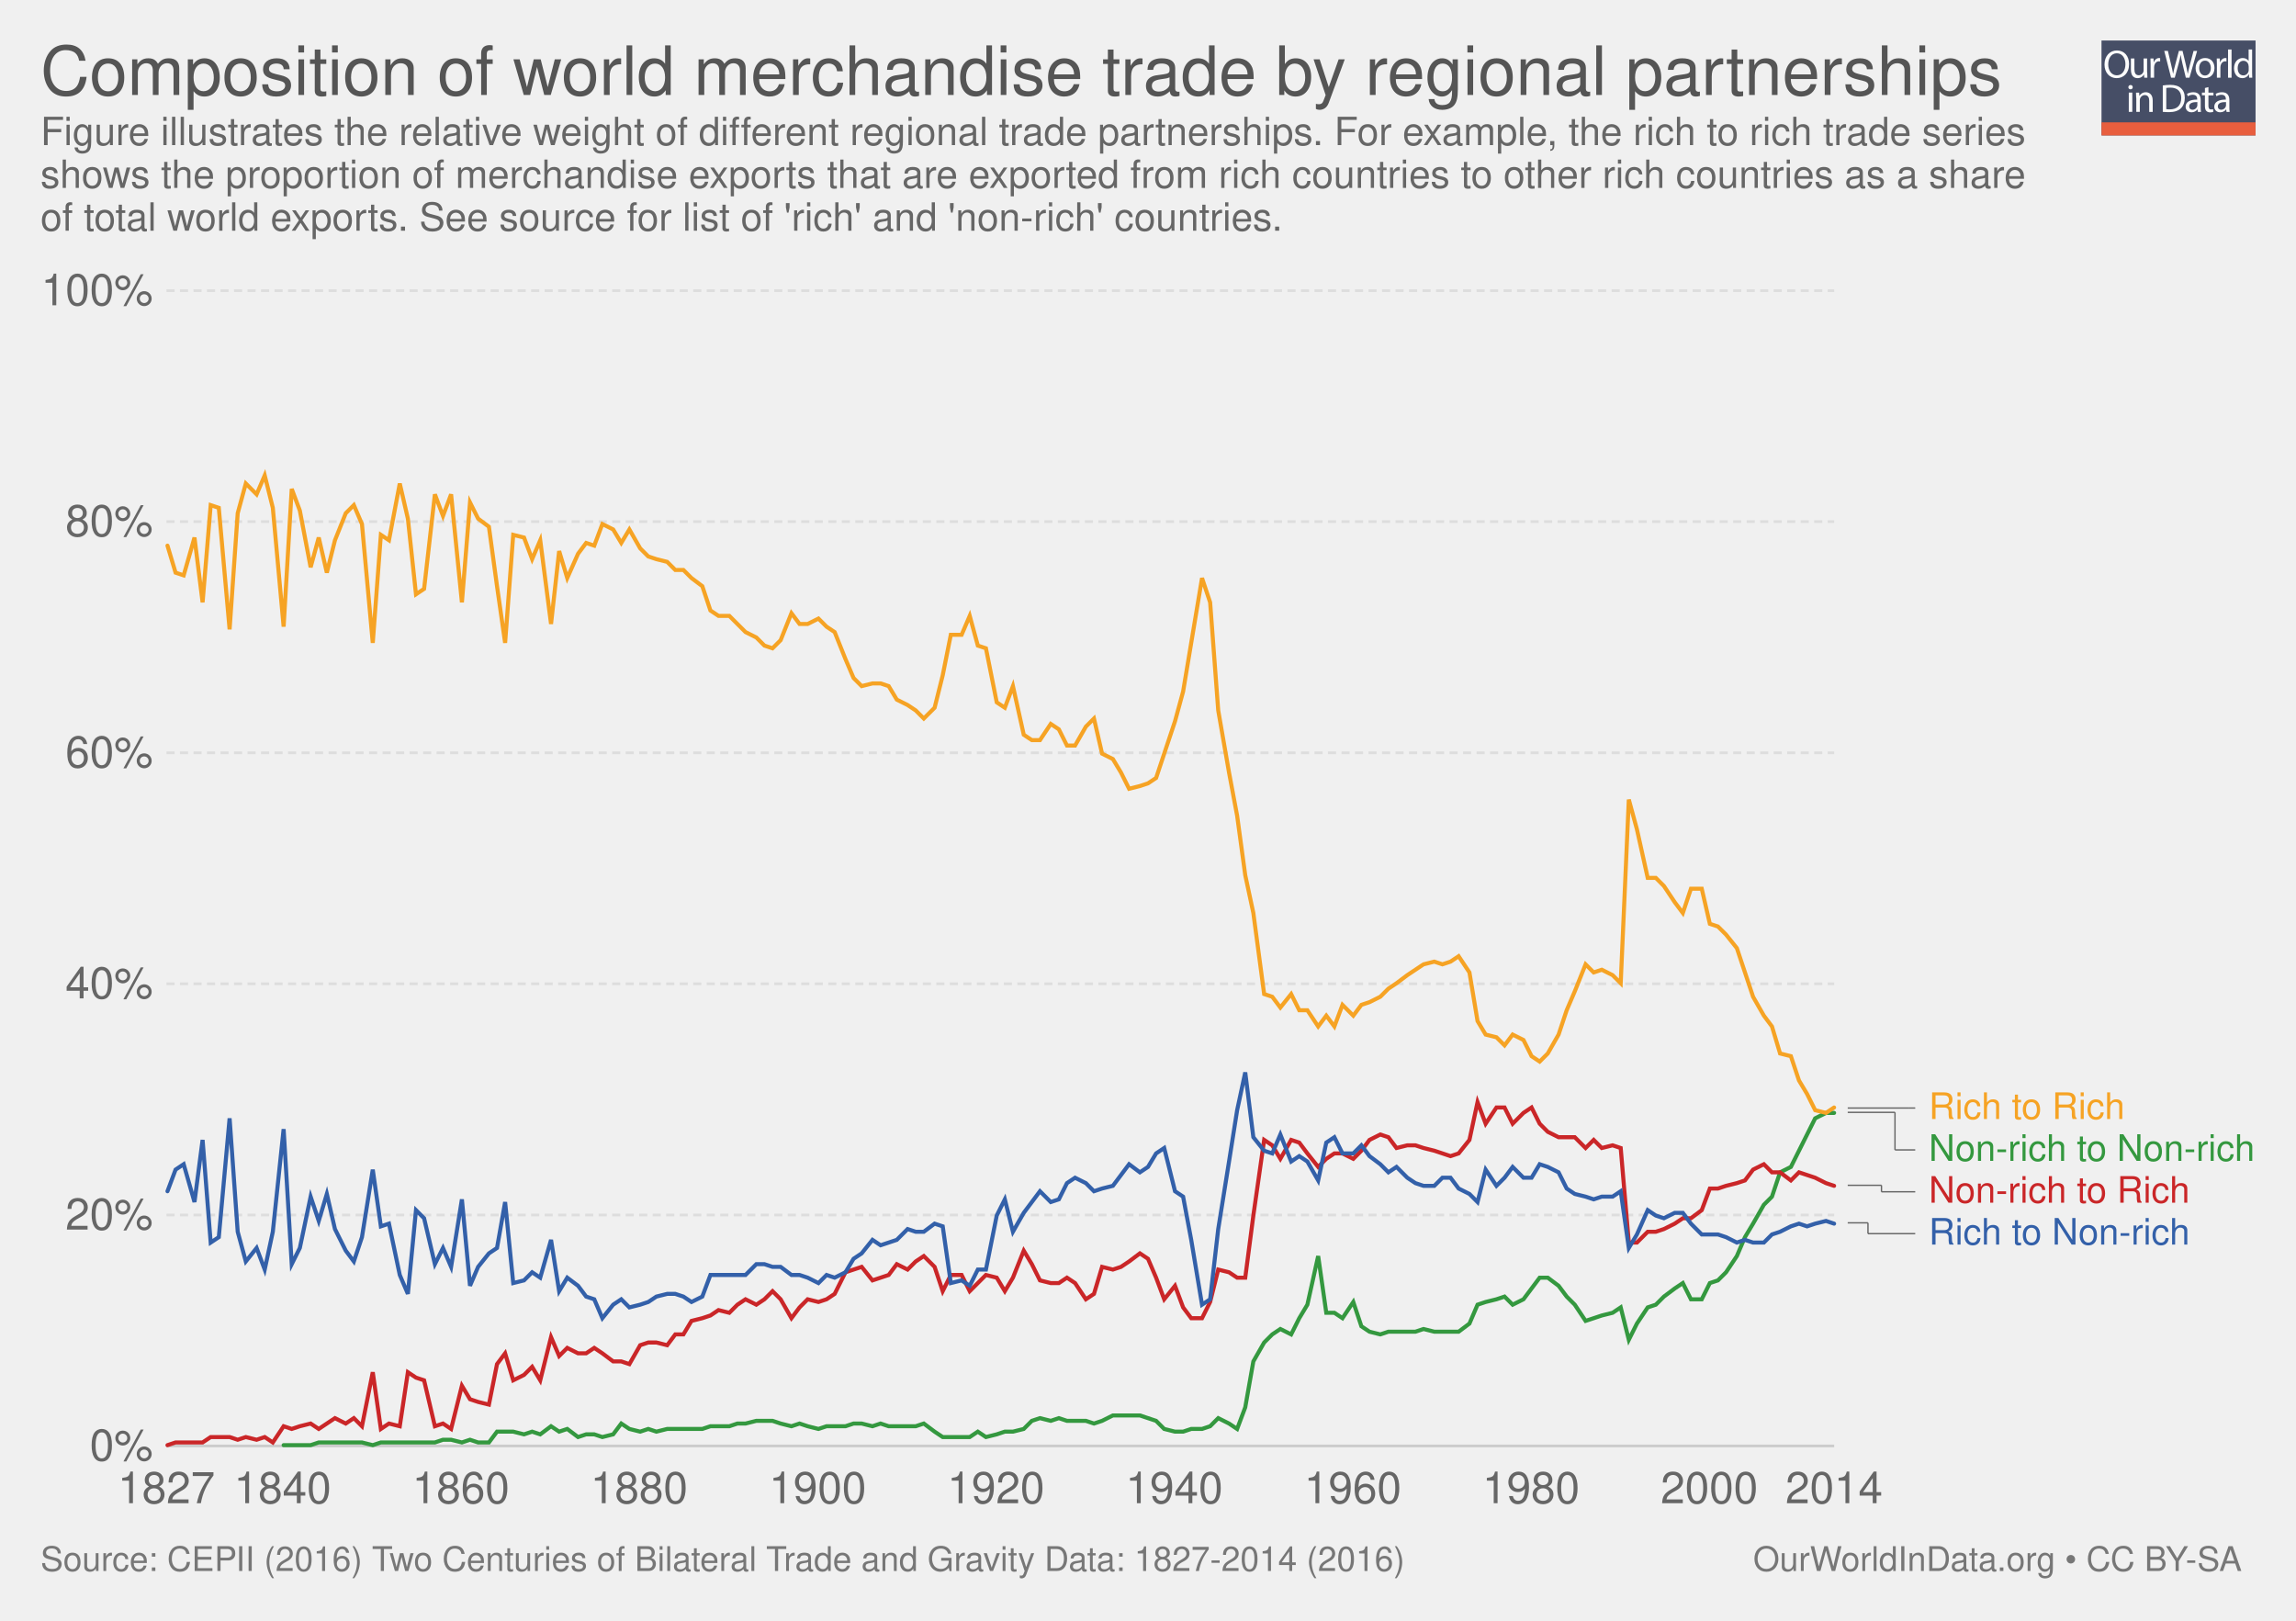
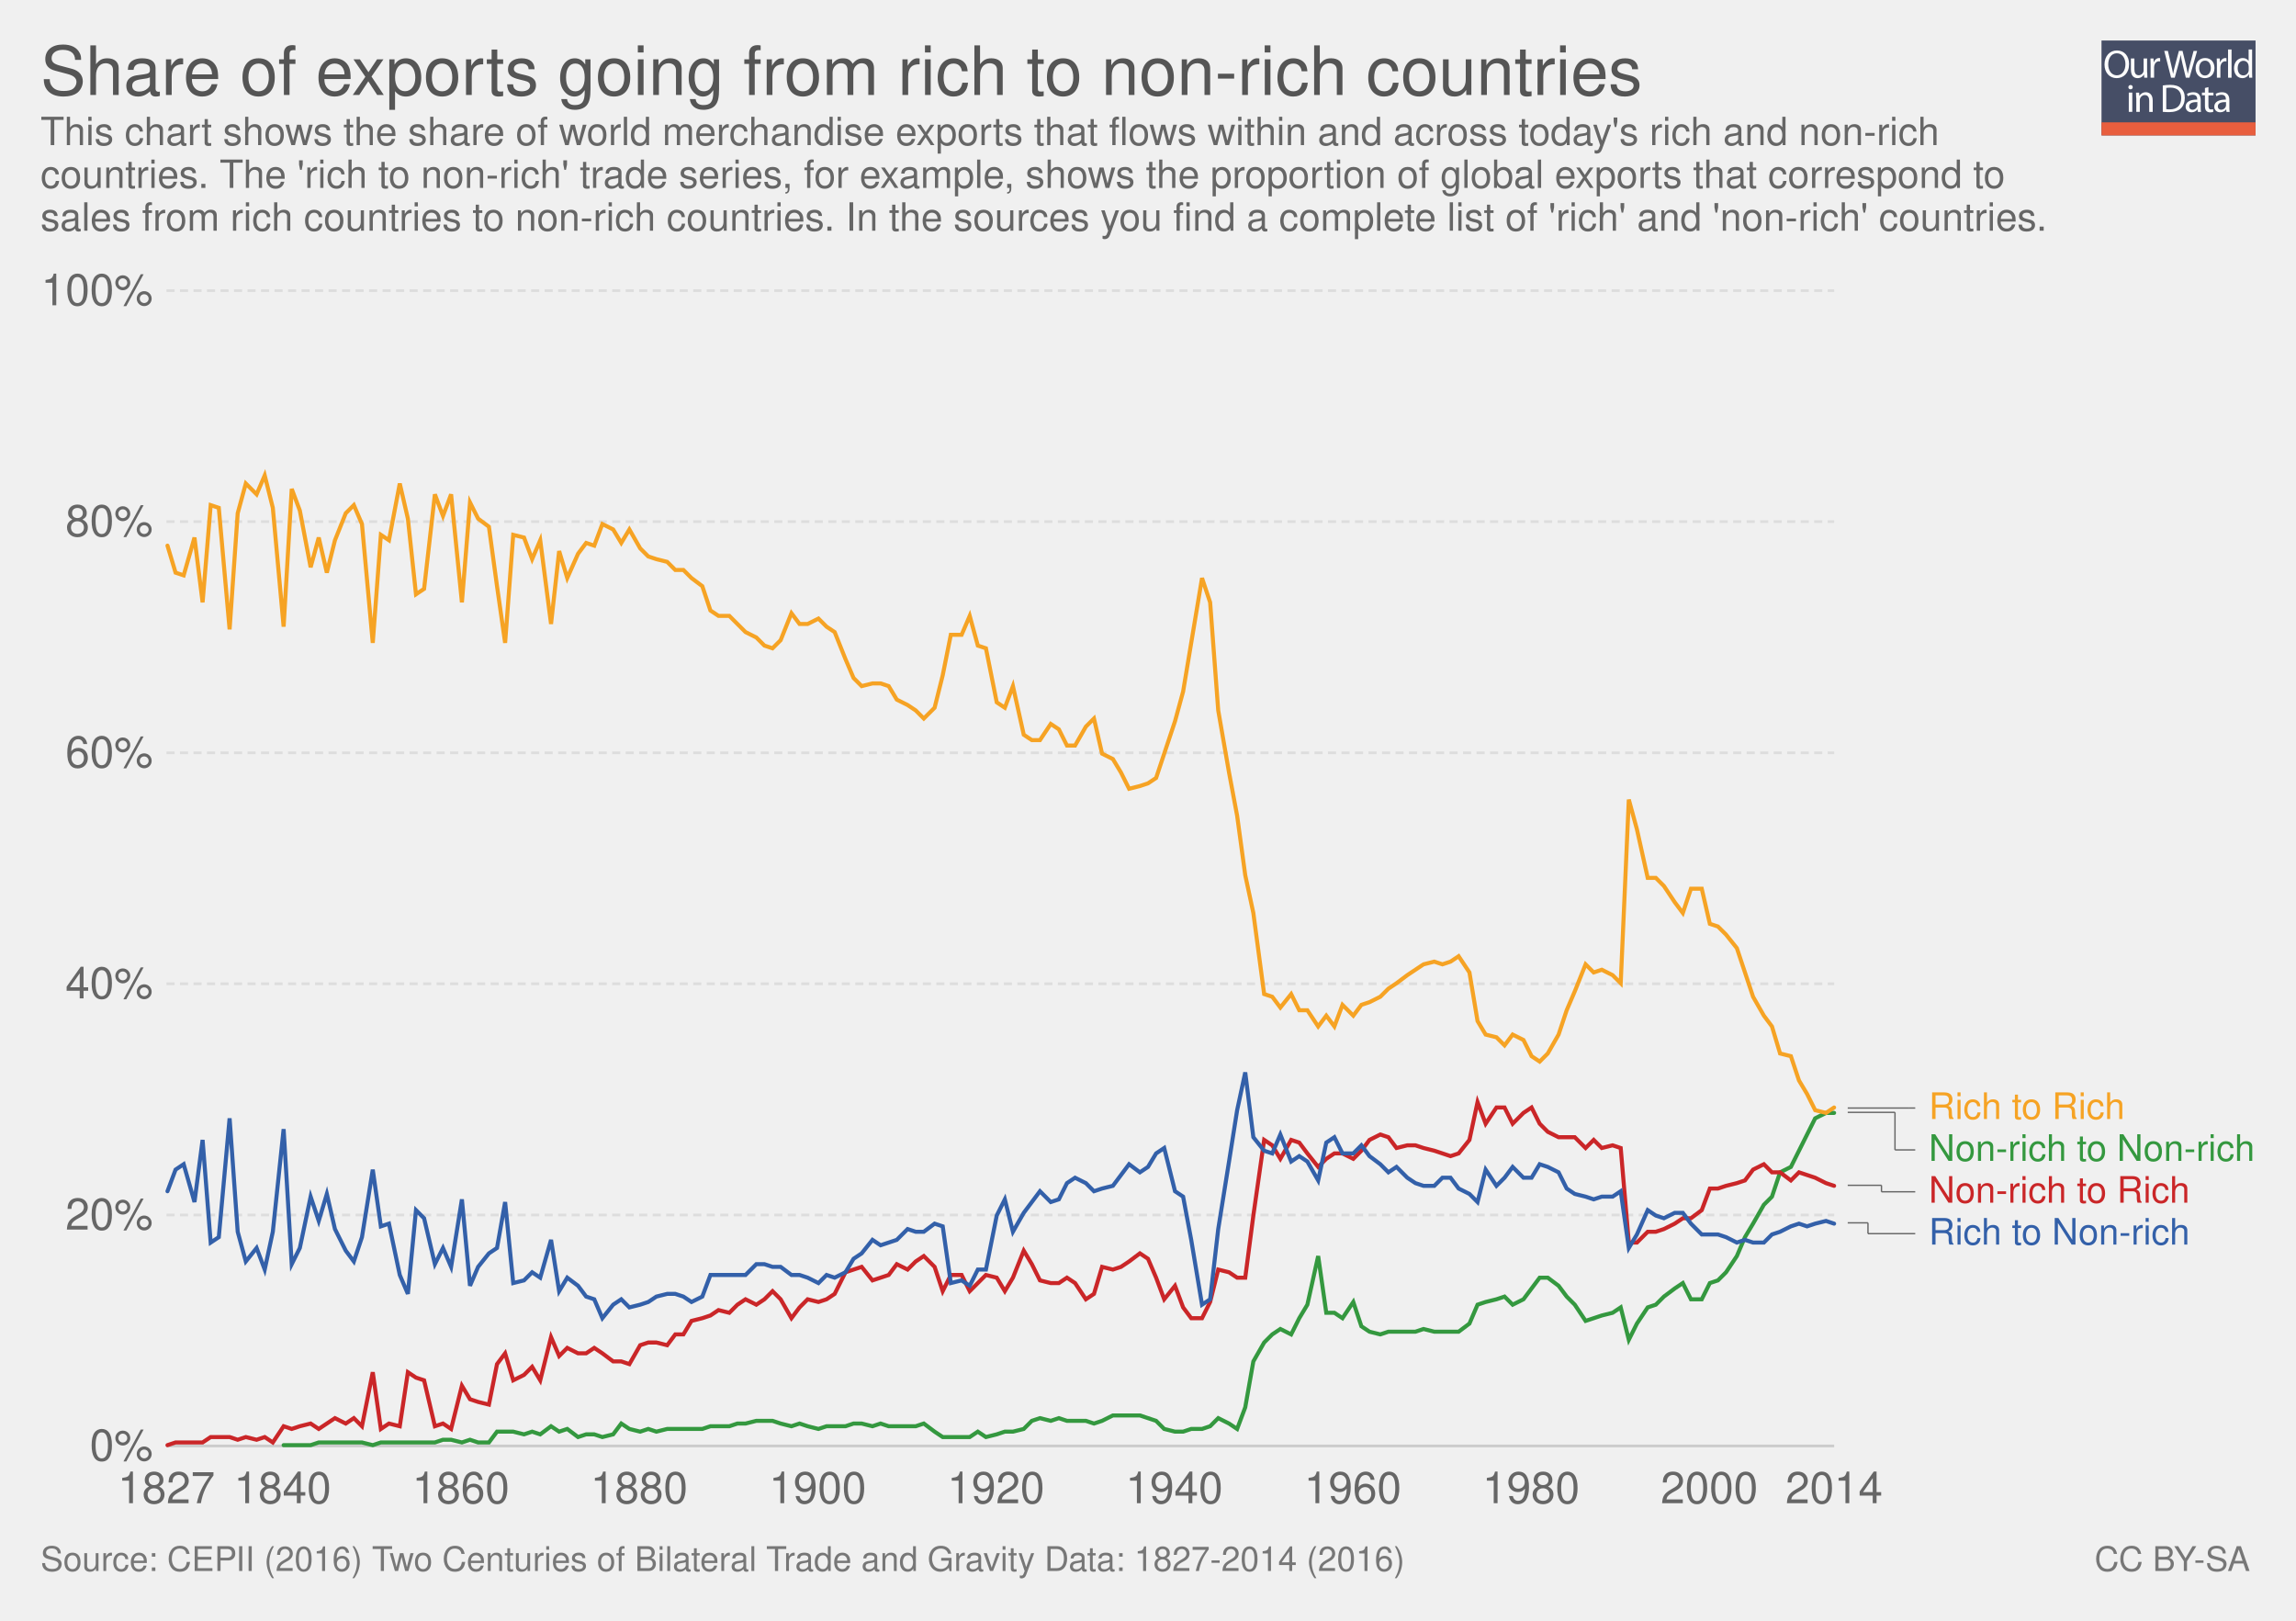
<svg xmlns="http://www.w3.org/2000/svg" xmlns:xlink="http://www.w3.org/1999/xlink" version="1.1" style="font-family: 'Helvetica Neue', Helvetica, Arial, sans-serif; font-size: 18px; background-color: white; text-rendering: optimizeLegibility; -webkit-font-smoothing: antialiased;" width="850" height="600">
  <g class="ChartTab">
    <g class="HeaderView">
      <g opacity="0.8" transform="translate(778, 15) scale(0.27)">
        <a xlink:href="https://ourworldindata.org" target="_blank">
          <g>
            <rect x="0" y="0" fill="#1B2543" width="211.2" height="130.1" />
            <rect x="0" y="112.2" fill="#E63912" width="211.2" height="17.9" />
            <g>
              <rect x="1.2" y="12.3" fill="none" width="210.2" height="99.2" />
              <path fill="#FFFFFF" d="M37.8,32.2c0,12.7-7.7,19.4-17.1,19.4c-9.7,0-16.6-7.5-16.6-18.7c0-11.7,7.3-19.3,17.1-19.3 C31.3,13.7,37.8,21.3,37.8,32.2z M9.2,32.8c0,7.9,4.3,14.9,11.8,14.9c7.5,0,11.8-6.9,11.8-15.3c0-7.3-3.8-14.9-11.8-14.9 C13.1,17.5,9.2,24.8,9.2,32.8z" />
              <path fill="#FFFFFF" d="M62.7,43.8c0,2.7,0.1,5.1,0.2,7.2h-4.3l-0.3-4.3h-0.1c-1.3,2.1-4,4.9-8.8,4.9c-4.2,0-9.1-2.3-9.1-11.6 V24.6h4.8v14.6c0,5,1.5,8.4,5.9,8.4c3.2,0,5.5-2.2,6.3-4.4c0.3-0.7,0.4-1.6,0.4-2.5V24.6h4.8V43.8z" />
              <path fill="#FFFFFF" d="M67.3,32.8c0-3.1-0.1-5.8-0.2-8.2h4.2l0.2,5.2h0.2c1.2-3.5,4.1-5.8,7.3-5.8c0.5,0,0.9,0.1,1.4,0.2v4.5 c-0.5-0.1-1-0.2-1.6-0.2c-3.4,0-5.8,2.6-6.5,6.2c-0.1,0.7-0.2,1.4-0.2,2.2V51h-4.8V32.8z" />
              <path fill="#FFFFFF" d="M95.4,51l-9.4-36.8h5l4.4,18.6c1.1,4.6,2.1,9.2,2.7,12.7h0.1c0.6-3.7,1.8-8,3-12.8l4.9-18.5h5l4.5,18.7 c1,4.4,2,8.7,2.6,12.6h0.1c0.8-4,1.8-8.1,3-12.7l4.9-18.5h4.9L120.6,51h-5L111,31.9c-1.1-4.7-1.9-8.3-2.4-12h-0.1 c-0.7,3.7-1.5,7.3-2.8,12L100.4,51H95.4z" />
              <path fill="#FFFFFF" d="M154.9,37.6c0,9.8-6.8,14-13.2,14c-7.2,0-12.7-5.2-12.7-13.6c0-8.8,5.8-14,13.1-14 C149.8,24,154.9,29.5,154.9,37.6z M133.9,37.9c0,5.8,3.3,10.1,8,10.1c4.6,0,8-4.3,8-10.3c0-4.5-2.2-10.1-7.9-10.1 C136.3,27.6,133.9,32.8,133.9,37.9z" />
              <path fill="#FFFFFF" d="M158.2,32.8c0-3.1-0.1-5.8-0.2-8.2h4.2l0.2,5.2h0.2c1.2-3.5,4.1-5.8,7.3-5.8c0.5,0,0.9,0.1,1.4,0.2v4.5 c-0.5-0.1-1-0.2-1.6-0.2c-3.4,0-5.8,2.6-6.5,6.2c-0.1,0.7-0.2,1.4-0.2,2.2V51h-4.8V32.8z" />
              <path fill="#FFFFFF" d="M173.5,12.3h4.8V51h-4.8V12.3z" />
              <path fill="#FFFFFF" d="M206.5,12.3v31.9c0,2.3,0.1,5,0.2,6.8h-4.3l-0.2-4.6H202c-1.5,2.9-4.7,5.2-9,5.2 c-6.4,0-11.3-5.4-11.3-13.4c-0.1-8.8,5.4-14.2,11.9-14.2c4,0,6.8,1.9,8,4h0.1V12.3H206.5z M201.7,35.4c0-0.6-0.1-1.4-0.2-2 c-0.7-3.1-3.3-5.6-6.9-5.6c-5,0-7.9,4.4-7.9,10.2c0,5.3,2.6,9.8,7.8,9.8c3.2,0,6.2-2.1,7.1-5.7c0.2-0.7,0.2-1.3,0.2-2.1V35.4z" />
              <path fill="#FFFFFF" d="M42.8,64c0.1,1.6-1.1,2.9-3.1,2.9c-1.7,0-2.9-1.3-2.9-2.9c0-1.7,1.3-3,3-3C41.7,61,42.8,62.3,42.8,64z M37.4,97.8V71.4h4.8v26.4H37.4z" />
              <path fill="#FFFFFF" d="M47.5,78.6c0-2.7-0.1-5-0.2-7.1h4.3l0.3,4.4h0.1c1.3-2.5,4.4-5,8.8-5c3.7,0,9.4,2.2,9.4,11.2v15.8h-4.8 V82.6c0-4.3-1.6-7.8-6.1-7.8c-3.2,0-5.6,2.2-6.5,4.9c-0.2,0.6-0.3,1.4-0.3,2.2v15.9h-4.8V78.6z" />
              <path fill="#FFFFFF" d="M84,61.6c2.9-0.4,6.3-0.8,10.1-0.8c6.8,0,11.7,1.6,14.9,4.6c3.3,3,5.2,7.3,5.2,13.2c0,6-1.9,10.9-5.3,14.3 c-3.4,3.4-9.1,5.3-16.3,5.3c-3.4,0-6.2-0.2-8.6-0.4V61.6z M88.8,94.1c1.2,0.2,3,0.3,4.8,0.3c10.2,0,15.7-5.7,15.7-15.6 c0.1-8.7-4.9-14.2-14.9-14.2c-2.5,0-4.3,0.2-5.6,0.5V94.1z" />
              <path fill="#FFFFFF" d="M132.1,97.8l-0.4-3.3h-0.2c-1.5,2.1-4.3,3.9-8.1,3.9c-5.4,0-8.1-3.8-8.1-7.6c0-6.4,5.7-9.9,15.9-9.8v-0.5 c0-2.2-0.6-6.1-6-6.1c-2.5,0-5,0.8-6.9,2l-1.1-3.2c2.2-1.4,5.4-2.3,8.7-2.3c8.1,0,10.1,5.5,10.1,10.8v9.9c0,2.3,0.1,4.5,0.4,6.3 H132.1z M131.4,84.4c-5.3-0.1-11.2,0.8-11.2,5.9c0,3.1,2.1,4.6,4.5,4.6c3.4,0,5.6-2.2,6.4-4.4c0.2-0.5,0.3-1,0.3-1.5V84.4z" />
              <path fill="#FFFFFF" d="M146.6,63.9v7.6h6.9v3.7h-6.9v14.2c0,3.3,0.9,5.1,3.6,5.1c1.3,0,2.2-0.2,2.8-0.3l0.2,3.6 c-0.9,0.4-2.4,0.7-4.3,0.7c-2.2,0-4-0.7-5.2-2c-1.4-1.4-1.9-3.8-1.9-6.9V75.1h-4.1v-3.7h4.1v-6.3L146.6,63.9z" />
              <path fill="#FFFFFF" d="M171.4,97.8l-0.4-3.3h-0.2c-1.5,2.1-4.3,3.9-8.1,3.9c-5.4,0-8.1-3.8-8.1-7.6c0-6.4,5.7-9.9,15.9-9.8v-0.5 c0-2.2-0.6-6.1-6-6.1c-2.5,0-5,0.8-6.9,2l-1.1-3.2c2.2-1.4,5.4-2.3,8.7-2.3c8.1,0,10.1,5.5,10.1,10.8v9.9c0,2.3,0.1,4.5,0.4,6.3 H171.4z M170.7,84.4c-5.3-0.1-11.2,0.8-11.2,5.9c0,3.1,2.1,4.6,4.5,4.6c3.4,0,5.6-2.2,6.4-4.4c0.2-0.5,0.3-1,0.3-1.5V84.4z" />
            </g>
          </g>
        </a>
      </g>
      <a href="https://ourworldindata.org/grapher/share-of-world-merchandise-trade-by-type-of-trade-percent" target="_blank">
        <text font-size="25.20" x="15.0" y="35.2" fill="#555">
-           <tspan x="15" y="35.16">Composition of world merchandise trade by regional partnerships</tspan>
+           <tspan x="15" y="35.16">Share of exports going from rich to non-rich countries</tspan>
        </text>
      </a>
      <text font-size="14.40" x="15.0" y="53.7" fill="#666">
-         <tspan x="15" y="53.72">Figure illustrates the relative weight of different regional trade partnerships. For example, the rich to rich trade series</tspan>
-         <tspan x="15" y="69.56">shows the proportion of merchandise exports that are exported from rich countries to other rich countries as a share</tspan>
-         <tspan x="15" y="85.4">of total world exports. See source for list of 'rich' and 'non-rich' countries.</tspan>
+         <tspan x="15" y="53.72">This chart shows the share of world merchandise exports that flows within and across today's rich and non-rich</tspan>
+         <tspan x="15" y="69.56">countries. The 'rich to non-rich' trade series, for example, shows the proportion of global exports that correspond to</tspan>
+         <tspan x="15" y="85.4">sales from rich countries to non-rich countries.  In the sources you find a complete list of 'rich' and 'non-rich' countries.</tspan>
      </text>
    </g>
    <g class="LineChart">
      <defs>
        <clipPath id="boundsClip-1">
          <rect x="51.634" y="0" width="830" height="897.8" />
        </clipPath>
      </defs>
      <g class="AxisBoxView">
        <g class="HorizontalAxis">
          <text x="61.6" y="556.5" fill="#666" text-anchor="middle" font-size="16.2">1827</text>
          <text x="104.6" y="556.5" fill="#666" text-anchor="middle" font-size="16.2">1840</text>
          <text x="170.6" y="556.5" fill="#666" text-anchor="middle" font-size="16.2">1860</text>
          <text x="236.6" y="556.5" fill="#666" text-anchor="middle" font-size="16.2">1880</text>
          <text x="302.7" y="556.5" fill="#666" text-anchor="middle" font-size="16.2">1900</text>
          <text x="368.7" y="556.5" fill="#666" text-anchor="middle" font-size="16.2">1920</text>
          <text x="434.7" y="556.5" fill="#666" text-anchor="middle" font-size="16.2">1940</text>
          <text x="500.8" y="556.5" fill="#666" text-anchor="middle" font-size="16.2">1960</text>
          <text x="566.8" y="556.5" fill="#666" text-anchor="middle" font-size="16.2">1980</text>
          <text x="632.8" y="556.5" fill="#666" text-anchor="middle" font-size="16.2">2000</text>
          <text x="679" y="556.5" fill="#666" text-anchor="middle" font-size="16.2">2014</text>
        </g>
        <g class="VerticalAxis">
          <text x="56.63" y="535.3" fill="#666" dominant-baseline="middle" text-anchor="end" font-size="16.2">0%</text>
          <text x="56.63" y="449.8" fill="#666" dominant-baseline="middle" text-anchor="end" font-size="16.2">20%</text>
          <text x="56.63" y="364.2" fill="#666" dominant-baseline="middle" text-anchor="end" font-size="16.2">40%</text>
          <text x="56.63" y="278.7" fill="#666" dominant-baseline="middle" text-anchor="end" font-size="16.2">60%</text>
          <text x="56.63" y="193.1" fill="#666" dominant-baseline="middle" text-anchor="end" font-size="16.2">80%</text>
          <text x="56.63" y="107.6" fill="#666" dominant-baseline="middle" text-anchor="end" font-size="16.2">100%</text>
        </g>
        <g class="AxisGridLines">
          <line x1="61.63" y1="535.3" x2="679.04" y2="535.3" stroke="#ccc" />
          <line x1="61.63" y1="449.8" x2="679.04" y2="449.8" stroke="#ddd" stroke-dasharray="3,2" />
          <line x1="61.63" y1="364.2" x2="679.04" y2="364.2" stroke="#ddd" stroke-dasharray="3,2" />
          <line x1="61.63" y1="278.7" x2="679.04" y2="278.7" stroke="#ddd" stroke-dasharray="3,2" />
          <line x1="61.63" y1="193.1" x2="679.04" y2="193.1" stroke="#ddd" stroke-dasharray="3,2" />
          <line x1="61.63" y1="107.6" x2="679.04" y2="107.6" stroke="#ddd" stroke-dasharray="3,2" />
        </g>
      </g>
      <g clip-path="url(#boundsClip-1)">
        <g class="HeightedLegend clickable">
          <g class="legendMark">
            <g class="indicator">
              <line x1="684.04" y1="410.2" x2="706.54" y2="410.2" stroke="#666" stroke-width="0.5" />
              <line x1="706.54" y1="410.2" x2="706.54" y2="410.2" stroke="#666" stroke-width="0.5" />
              <line x1="706.54" y1="410.2" x2="709.04" y2="410.2" stroke="#666" stroke-width="0.5" />
            </g>
            <rect x="679.04" y="403.45" width="107.9" height="13.5" fill="#fff" opacity="0" />
            <text font-size="13.50" x="714.0" y="414.3" fill="#f6a324">
              <tspan x="714.04" y="414.25">Rich to Rich</tspan>
            </text>
          </g>
          <g class="legendMark">
            <g class="indicator">
              <line x1="684.04" y1="411.8" x2="701.54" y2="411.8" stroke="#666" stroke-width="0.5" />
              <line x1="701.54" y1="411.8" x2="701.54" y2="425.7" stroke="#666" stroke-width="0.5" />
              <line x1="701.54" y1="425.7" x2="709.04" y2="425.7" stroke="#666" stroke-width="0.5" />
            </g>
            <rect x="679.04" y="418.95" width="155.96" height="13.5" fill="#fff" opacity="0" />
            <text font-size="13.50" x="714.0" y="429.8" fill="#34983f">
              <tspan x="714.04" y="429.75">Non-rich to Non-rich</tspan>
            </text>
          </g>
          <g class="legendMark">
            <g class="indicator">
              <line x1="684.04" y1="438.8" x2="696.54" y2="438.8" stroke="#666" stroke-width="0.5" />
              <line x1="696.54" y1="438.8" x2="696.54" y2="441.2" stroke="#666" stroke-width="0.5" />
              <line x1="696.54" y1="441.2" x2="709.04" y2="441.2" stroke="#666" stroke-width="0.5" />
            </g>
            <rect x="679.04" y="434.45" width="131.93" height="13.5" fill="#fff" opacity="0" />
            <text font-size="13.50" x="714.0" y="445.3" fill="#ca2628">
              <tspan x="714.04" y="445.25">Non-rich to Rich</tspan>
            </text>
          </g>
          <g class="legendMark">
            <g class="indicator">
              <line x1="684.04" y1="452.7" x2="691.54" y2="452.7" stroke="#666" stroke-width="0.5" />
              <line x1="691.54" y1="452.7" x2="691.54" y2="456.7" stroke="#666" stroke-width="0.5" />
              <line x1="691.54" y1="456.7" x2="709.04" y2="456.7" stroke="#666" stroke-width="0.5" />
            </g>
            <rect x="679.04" y="449.95" width="131.93" height="13.5" fill="#fff" opacity="0" />
            <text font-size="13.50" x="714.0" y="460.8" fill="#3360a9">
              <tspan x="714.04" y="460.75">Rich to Non-rich</tspan>
            </text>
          </g>
        </g>
        <g class="Lines">
          <rect x="62" y="108" width="617" height="428" fill="rgba(255,255,255,0)" opacity="0" />
          <g class="key-World_0">
            <path stroke="#34983f" stroke-linecap="round" d="M105 535L115 535L118 534L121 534L124 534L128 534L131 534L134 534L138 535L141 534L144 534L148 534L151 534L157 534L161 534L164 533L167 533L171 534L174 533L177 534L181 534L184 530L187 530L190 530L194 531L197 530L200 531L204 528L207 530L210 529L214 532L217 531L220 531L223 532L227 531L230 527L233 529L237 530L240 529L243 530L247 529L250 529L253 529L256 529L260 529L263 528L266 528L270 528L273 527L276 527L280 526L283 526L286 526L289 527L293 528L296 527L299 528L303 529L306 528L309 528L313 528L316 527L319 527L323 528L326 527L329 528L332 528L336 528L339 528L342 527L346 530L349 532L352 532L356 532L359 532L362 530L365 532L369 531L372 530L375 530L379 529L382 526L385 525L389 526L392 525L395 526L398 526L402 526L405 527L408 526L412 524L415 524L418 524L422 524L425 525L428 526L431 529L435 530L438 530L441 529L445 529L448 528L451 525L455 527L458 529L461 521L464 504L468 497L471 494L474 492L478 494L481 488L484 483L488 465L491 486L494 486L497 488L501 482L504 491L507 493L511 494L514 493L517 493L521 493L524 493L527 492L531 493L534 493L537 493L540 493L544 490L547 483L550 482L554 481L557 480L560 483L564 481L567 477L570 473L573 473L577 476L580 480L583 483L587 489L590 488L593 487L597 486L600 484L603 496L606 490L610 484L613 483L616 480L620 477L623 475L626 481L630 481L633 475L636 474L639 471L643 465L646 458L649 453L653 446L656 443L659 434L663 432L666 426L669 420L672 414L676 412L679 412" fill="none" stroke-width="1.5" />
          </g>
          <g class="key-World_1">
            <path stroke="#ca2628" stroke-linecap="round" d="M62 535L65 534L68 534L72 534L75 534L78 532L81 532L85 532L88 533L91 532L95 533L98 532L101 534L105 528L108 529L111 528L115 527L118 529L121 527L124 525L128 527L131 525L134 528L138 508L141 529L144 527L148 528L151 508L154 510L157 511L161 528L164 527L167 529L171 513L174 518L177 519L181 520L184 505L187 501L190 511L194 509L197 506L200 511L204 495L207 502L210 499L214 501L217 501L220 499L223 501L227 504L230 504L233 505L237 498L240 497L243 497L247 498L250 494L253 494L256 489L260 488L263 487L266 485L270 486L273 483L276 481L280 483L283 481L286 478L289 481L293 488L296 484L299 481L303 482L306 481L309 479L313 471L316 470L319 469L323 474L326 473L329 472L332 468L336 470L339 467L342 465L346 469L349 478L352 472L356 472L359 478L362 475L365 472L369 473L372 478L375 473L379 463L382 468L385 474L389 475L392 475L395 473L398 475L402 481L405 479L408 469L412 470L415 469L418 467L422 464L425 466L428 473L431 481L435 476L438 484L441 488L445 488L448 482L451 470L455 471L458 473L461 473L464 450L468 422L471 424L474 429L478 422L481 423L484 427L488 432L491 429L494 427L497 427L501 429L504 426L507 422L511 420L514 421L517 425L521 424L524 424L527 425L531 426L534 427L537 428L540 427L544 422L547 408L550 416L554 410L557 410L560 416L564 412L567 410L570 416L573 419L577 421L580 421L583 421L587 425L590 422L593 425L597 424L600 425L603 460L606 460L610 456L613 456L616 455L620 453L623 451L626 451L630 448L633 440L636 440L639 439L643 438L646 437L649 433L653 431L656 434L659 434L663 437L666 434L669 435L672 436L676 438L679 439" fill="none" stroke-width="1.5" />
          </g>
          <g class="key-World_2">
            <path stroke="#3360a9" stroke-linecap="round" d="M62 441L65 433L68 431L72 445L75 422L78 460L81 458L85 414L88 456L91 467L95 462L98 470L101 456L105 418L108 468L111 462L115 443L118 452L121 442L124 455L128 463L131 467L134 458L138 433L141 454L144 453L148 472L151 479L154 448L157 451L161 468L164 462L167 469L171 444L174 476L177 469L181 464L184 462L187 445L190 475L194 474L197 471L200 473L204 459L207 478L210 473L214 476L217 480L220 481L223 488L227 483L230 481L233 484L237 483L240 482L243 480L247 479L250 479L253 480L256 482L260 480L263 472L266 472L270 472L273 472L276 472L280 468L283 468L286 469L289 469L293 472L296 472L299 473L303 475L306 472L309 473L313 471L316 466L319 464L323 459L326 461L329 460L332 459L336 455L339 456L342 456L346 453L349 454L352 475L356 474L359 476L362 470L365 470L369 450L372 444L375 456L379 449L382 445L385 441L389 445L392 444L395 438L398 436L402 438L405 441L408 440L412 439L415 435L418 431L422 434L425 432L428 427L431 425L435 441L438 443L441 459L445 483L448 481L451 455L455 430L458 411L461 397L464 421L468 426L471 427L474 420L478 430L481 428L484 430L488 437L491 423L494 421L497 427L501 427L504 424L507 428L511 431L514 434L517 432L521 436L524 438L527 439L531 439L534 436L537 436L540 440L544 442L547 445L550 433L554 439L557 436L560 432L564 436L567 436L570 431L573 432L577 434L580 440L583 442L587 443L590 444L593 443L597 443L600 441L603 462L606 457L610 448L613 450L616 451L620 449L623 449L626 453L630 457L633 457L636 457L639 458L643 460L646 459L649 460L653 460L656 457L659 456L663 454L666 453L669 454L672 453L676 452L679 453" fill="none" stroke-width="1.5" />
          </g>
          <g class="key-World_3">
            <path stroke="#f6a324" stroke-linecap="round" d="M62 202L65 212L68 213L72 199L75 223L78 187L81 188L85 233L88 190L91 179L95 183L98 176L101 188L105 232L108 181L111 189L115 210L118 199L121 212L124 200L128 190L131 187L134 194L138 238L141 198L144 200L148 179L151 192L154 220L157 218L161 183L164 191L167 183L171 223L174 186L177 192L181 195L184 217L187 238L190 198L194 199L197 207L200 200L204 231L207 204L210 214L214 205L217 201L220 202L223 194L227 196L230 201L233 196L237 203L240 206L243 207L247 208L250 211L253 211L256 214L260 217L263 226L266 228L270 228L273 231L276 234L280 236L283 239L286 240L289 237L293 227L296 231L299 231L303 229L306 232L309 234L313 244L316 251L319 254L323 253L326 253L329 254L332 259L336 261L339 263L342 266L346 262L349 250L352 235L356 235L359 228L362 239L365 240L369 260L372 262L375 254L379 272L382 274L385 274L389 268L392 270L395 276L398 276L402 269L405 266L408 279L412 281L415 286L418 292L422 291L425 290L428 288L431 279L435 267L438 256L441 238L445 214L448 223L451 263L455 286L458 302L461 324L464 338L468 368L471 369L474 373L478 368L481 374L484 374L488 380L491 376L494 380L497 372L501 376L504 372L507 371L511 369L514 366L517 364L521 361L524 359L527 357L531 356L534 357L537 356L540 354L544 360L547 378L550 383L554 384L557 387L560 383L564 385L567 391L570 393L573 390L577 383L580 374L583 367L587 357L590 360L593 359L597 361L600 364L603 296L606 307L610 325L613 325L616 328L620 334L623 338L626 329L630 329L633 342L636 343L639 346L643 351L646 360L649 369L653 376L656 380L659 390L663 391L666 400L669 405L672 411L676 412L679 410" fill="none" stroke-width="1.5" />
          </g>
        </g>
      </g>
    </g>
    <g style="fill: #777;" class="SourcesFooter">
      <g style="fill: #777;" class="clickable">
        <text font-size="12.60" x="15.0" y="581.6">
          <tspan x="15" y="581.58">Source: CEPII (2016) Two Centuries of Bilateral Trade and Gravity Data: 1827-2014 (2016)</tspan>
        </text>
      </g>
-       <text font-size="12.60" x="649.0" y="581.6">
-         <tspan x="649.024" y="581.58">
-           <a target="_blank" style="fill: #777;" href="https://ourworldindata.org">OurWorldInData.org</a> • <a style="fill: #777;" href="http://creativecommons.org/licenses/by-sa/4.0/deed.en_US" target="_blank">CC BY-SA</a>
+       <text font-size="12.60" x="775.4" y="581.6">
+         <tspan x="775.402" y="581.58">
+           <a style="fill: #777;" class="cclogo" href="http://creativecommons.org/licenses/by-sa/4.0/deed.en_US" target="_blank">CC BY-SA</a>
        </tspan>
      </text>
    </g>
  </g>
</svg>
